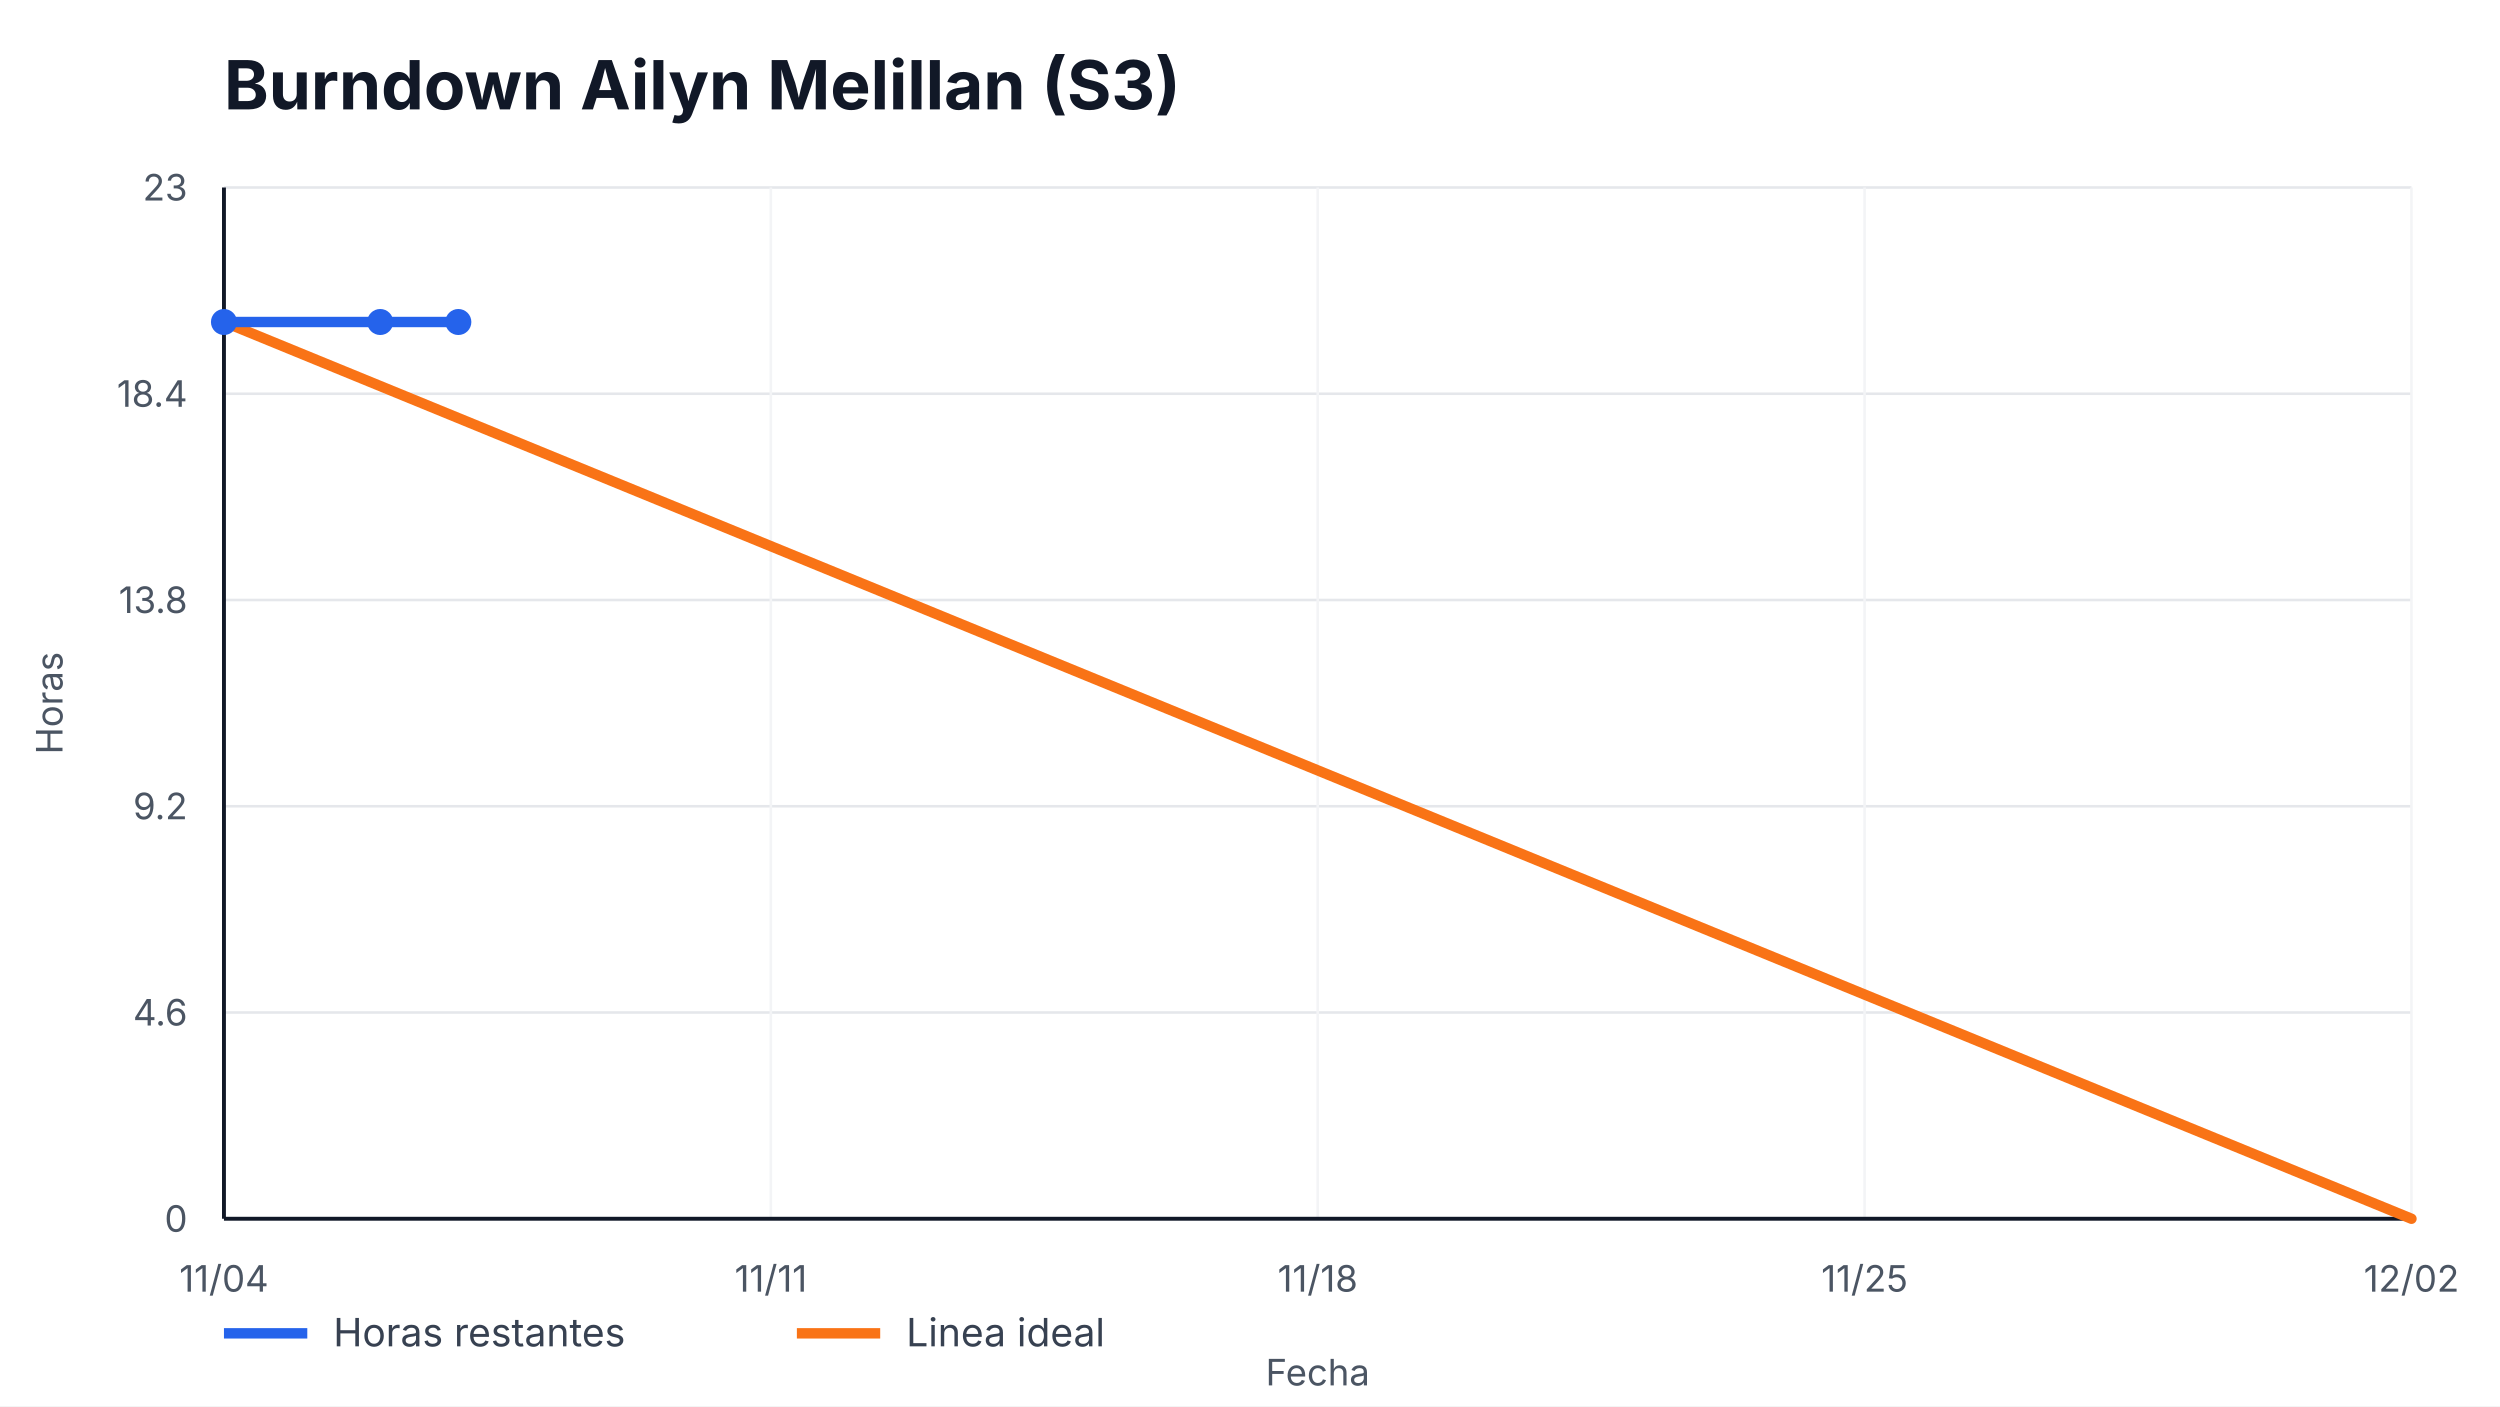
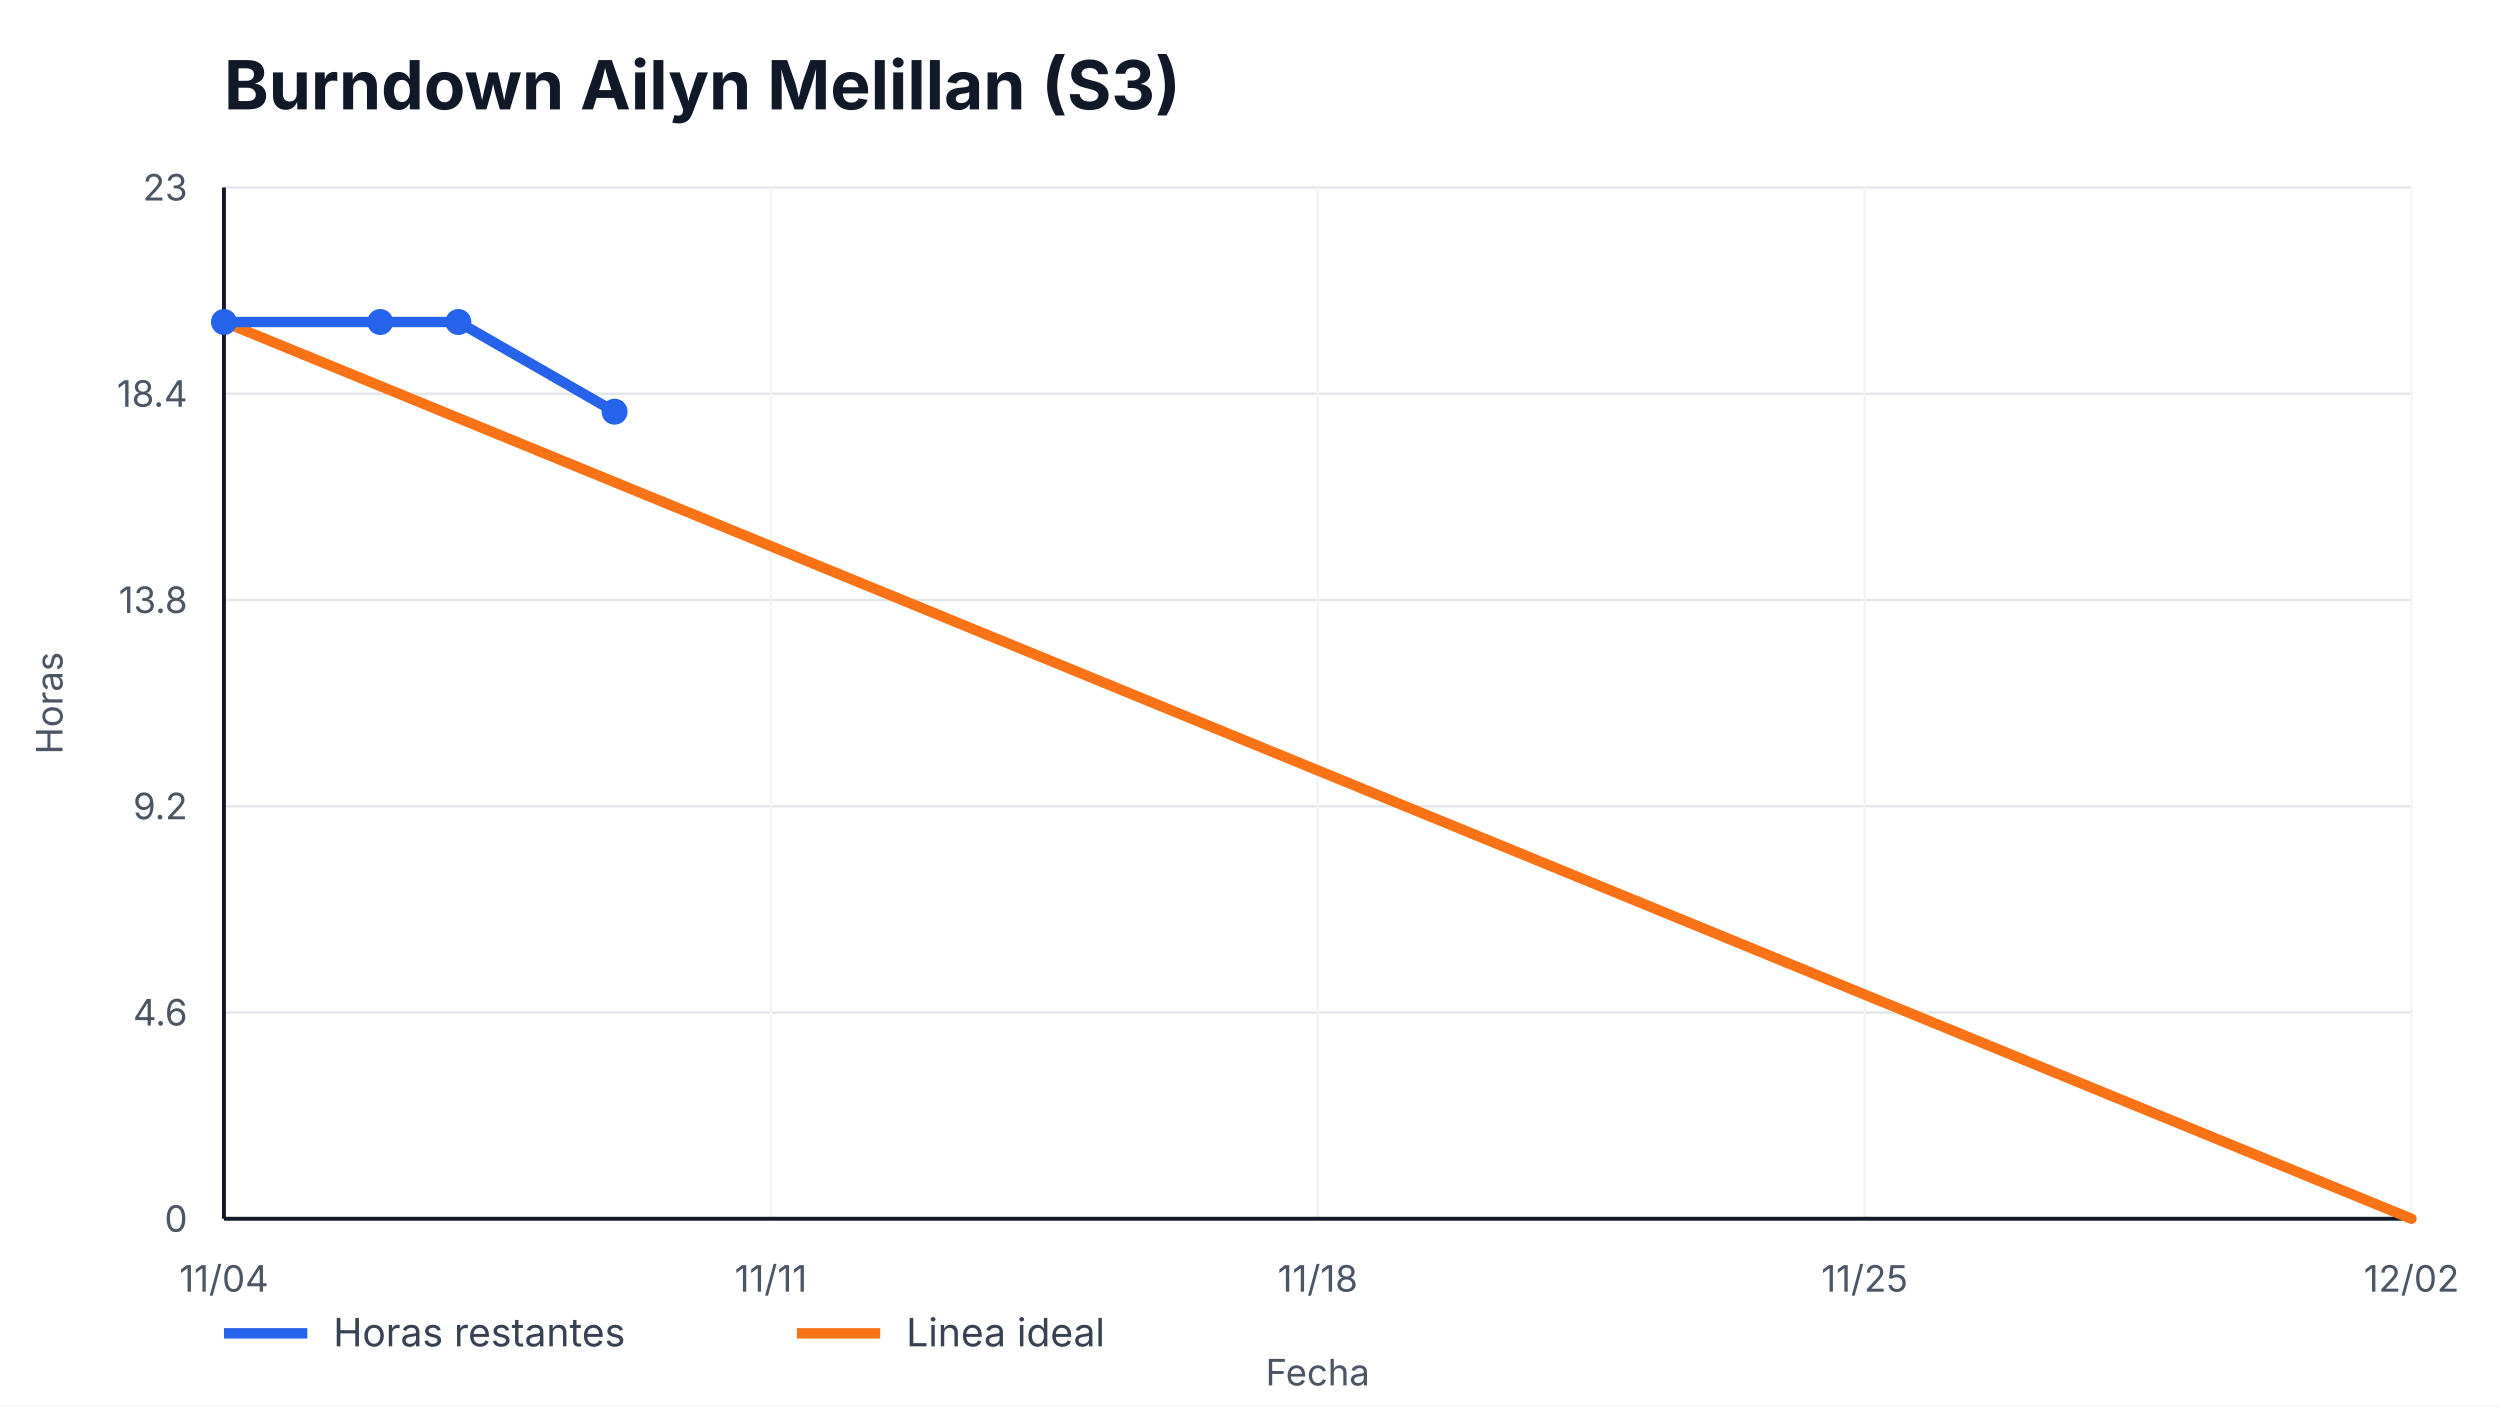
<svg xmlns="http://www.w3.org/2000/svg" width="960" height="540" viewBox="0 0 960 540" role="img" aria-label="Burndown Ailyn Melillan (S3)">
  <style>
    text { font-family: -apple-system, BlinkMacSystemFont, "Segoe UI", sans-serif; fill: #111827; }
    .title { font-size: 26px; font-weight: 700; }
    .axis { font-size: 14px; fill: #4b5563; }
    .legend { font-size: 15px; fill: #374151; }
    .overrun { font-size: 14px; font-weight: 700; fill: #b91c1c; }
  </style>
  <rect width="100%" height="100%" fill="#ffffff" />
  <text x="86" y="42" class="title">Burndown Ailyn Melillan (S3)</text>
  <g>
    <line x1="86" y1="468.00" x2="926" y2="468.00" stroke="#e5e7eb" />
    <line x1="86" y1="388.80" x2="926" y2="388.80" stroke="#e5e7eb" />
    <line x1="86" y1="309.60" x2="926" y2="309.60" stroke="#e5e7eb" />
    <line x1="86" y1="230.40" x2="926" y2="230.40" stroke="#e5e7eb" />
    <line x1="86" y1="151.20" x2="926" y2="151.20" stroke="#e5e7eb" />
    <line x1="86" y1="72.00" x2="926" y2="72.00" stroke="#e5e7eb" />
  </g>
  <g>
    <line x1="86.00" y1="72" x2="86.00" y2="468" stroke="#f3f4f6" />
    <text x="86.00" y="496" text-anchor="middle" class="axis">11/04</text>
    <line x1="296.00" y1="72" x2="296.00" y2="468" stroke="#f3f4f6" />
    <text x="296.00" y="496" text-anchor="middle" class="axis">11/11</text>
    <line x1="506.00" y1="72" x2="506.00" y2="468" stroke="#f3f4f6" />
    <text x="506.00" y="496" text-anchor="middle" class="axis">11/18</text>
    <line x1="716.00" y1="72" x2="716.00" y2="468" stroke="#f3f4f6" />
    <text x="716.00" y="496" text-anchor="middle" class="axis">11/25</text>
    <line x1="926.00" y1="72" x2="926.00" y2="468" stroke="#f3f4f6" />
    <text x="926.00" y="496" text-anchor="middle" class="axis">12/02</text>
  </g>
  <line x1="86" y1="468" x2="926" y2="468" stroke="#111827" stroke-width="1.5" />
  <line x1="86" y1="72" x2="86" y2="468" stroke="#111827" stroke-width="1.5" />
  <g>
    <text x="72" y="473.00" text-anchor="end" class="axis">0</text>
    <text x="72" y="393.80" text-anchor="end" class="axis">4.6</text>
    <text x="72" y="314.60" text-anchor="end" class="axis">9.2</text>
    <text x="72" y="235.40" text-anchor="end" class="axis">13.8</text>
    <text x="72" y="156.20" text-anchor="end" class="axis">18.4</text>
    <text x="72" y="77.00" text-anchor="end" class="axis">23</text>
  </g>
  <polyline points="86.00,123.65 926.00,468.00" fill="none" stroke="#f97316" stroke-width="4" stroke-linecap="round" />
-   <polyline points="86.00,123.65 146.00,123.65 176.00,123.65" fill="none" stroke="#2563eb" stroke-width="4" stroke-linecap="round" stroke-linejoin="round" />
+   <polyline points="86.00,123.65 146.00,123.65 176.00,123.65 236.00,158.09" fill="none" stroke="#2563eb" stroke-width="4" stroke-linecap="round" stroke-linejoin="round" />
  <g>
    <circle cx="86.00" cy="123.65" r="5" fill="#2563eb" />
    <circle cx="146.00" cy="123.65" r="5" fill="#2563eb" />
    <circle cx="176.00" cy="123.65" r="5" fill="#2563eb" />
+     <circle cx="236.00" cy="158.09" r="5" fill="#2563eb" />
  </g>
  <line x1="86" y1="512" x2="118" y2="512" stroke="#2563eb" stroke-width="4" />
  <text x="128" y="517" class="legend">Horas restantes</text>
  <line x1="306" y1="512" x2="338" y2="512" stroke="#f97316" stroke-width="4" />
  <text x="348" y="517" class="legend">Linea ideal</text>
  <text x="506.0" y="532" text-anchor="middle" class="axis">Fecha</text>
  <text x="24" y="270.0" transform="rotate(-90 24,270.0)" text-anchor="middle" class="axis">Horas</text>
</svg>
